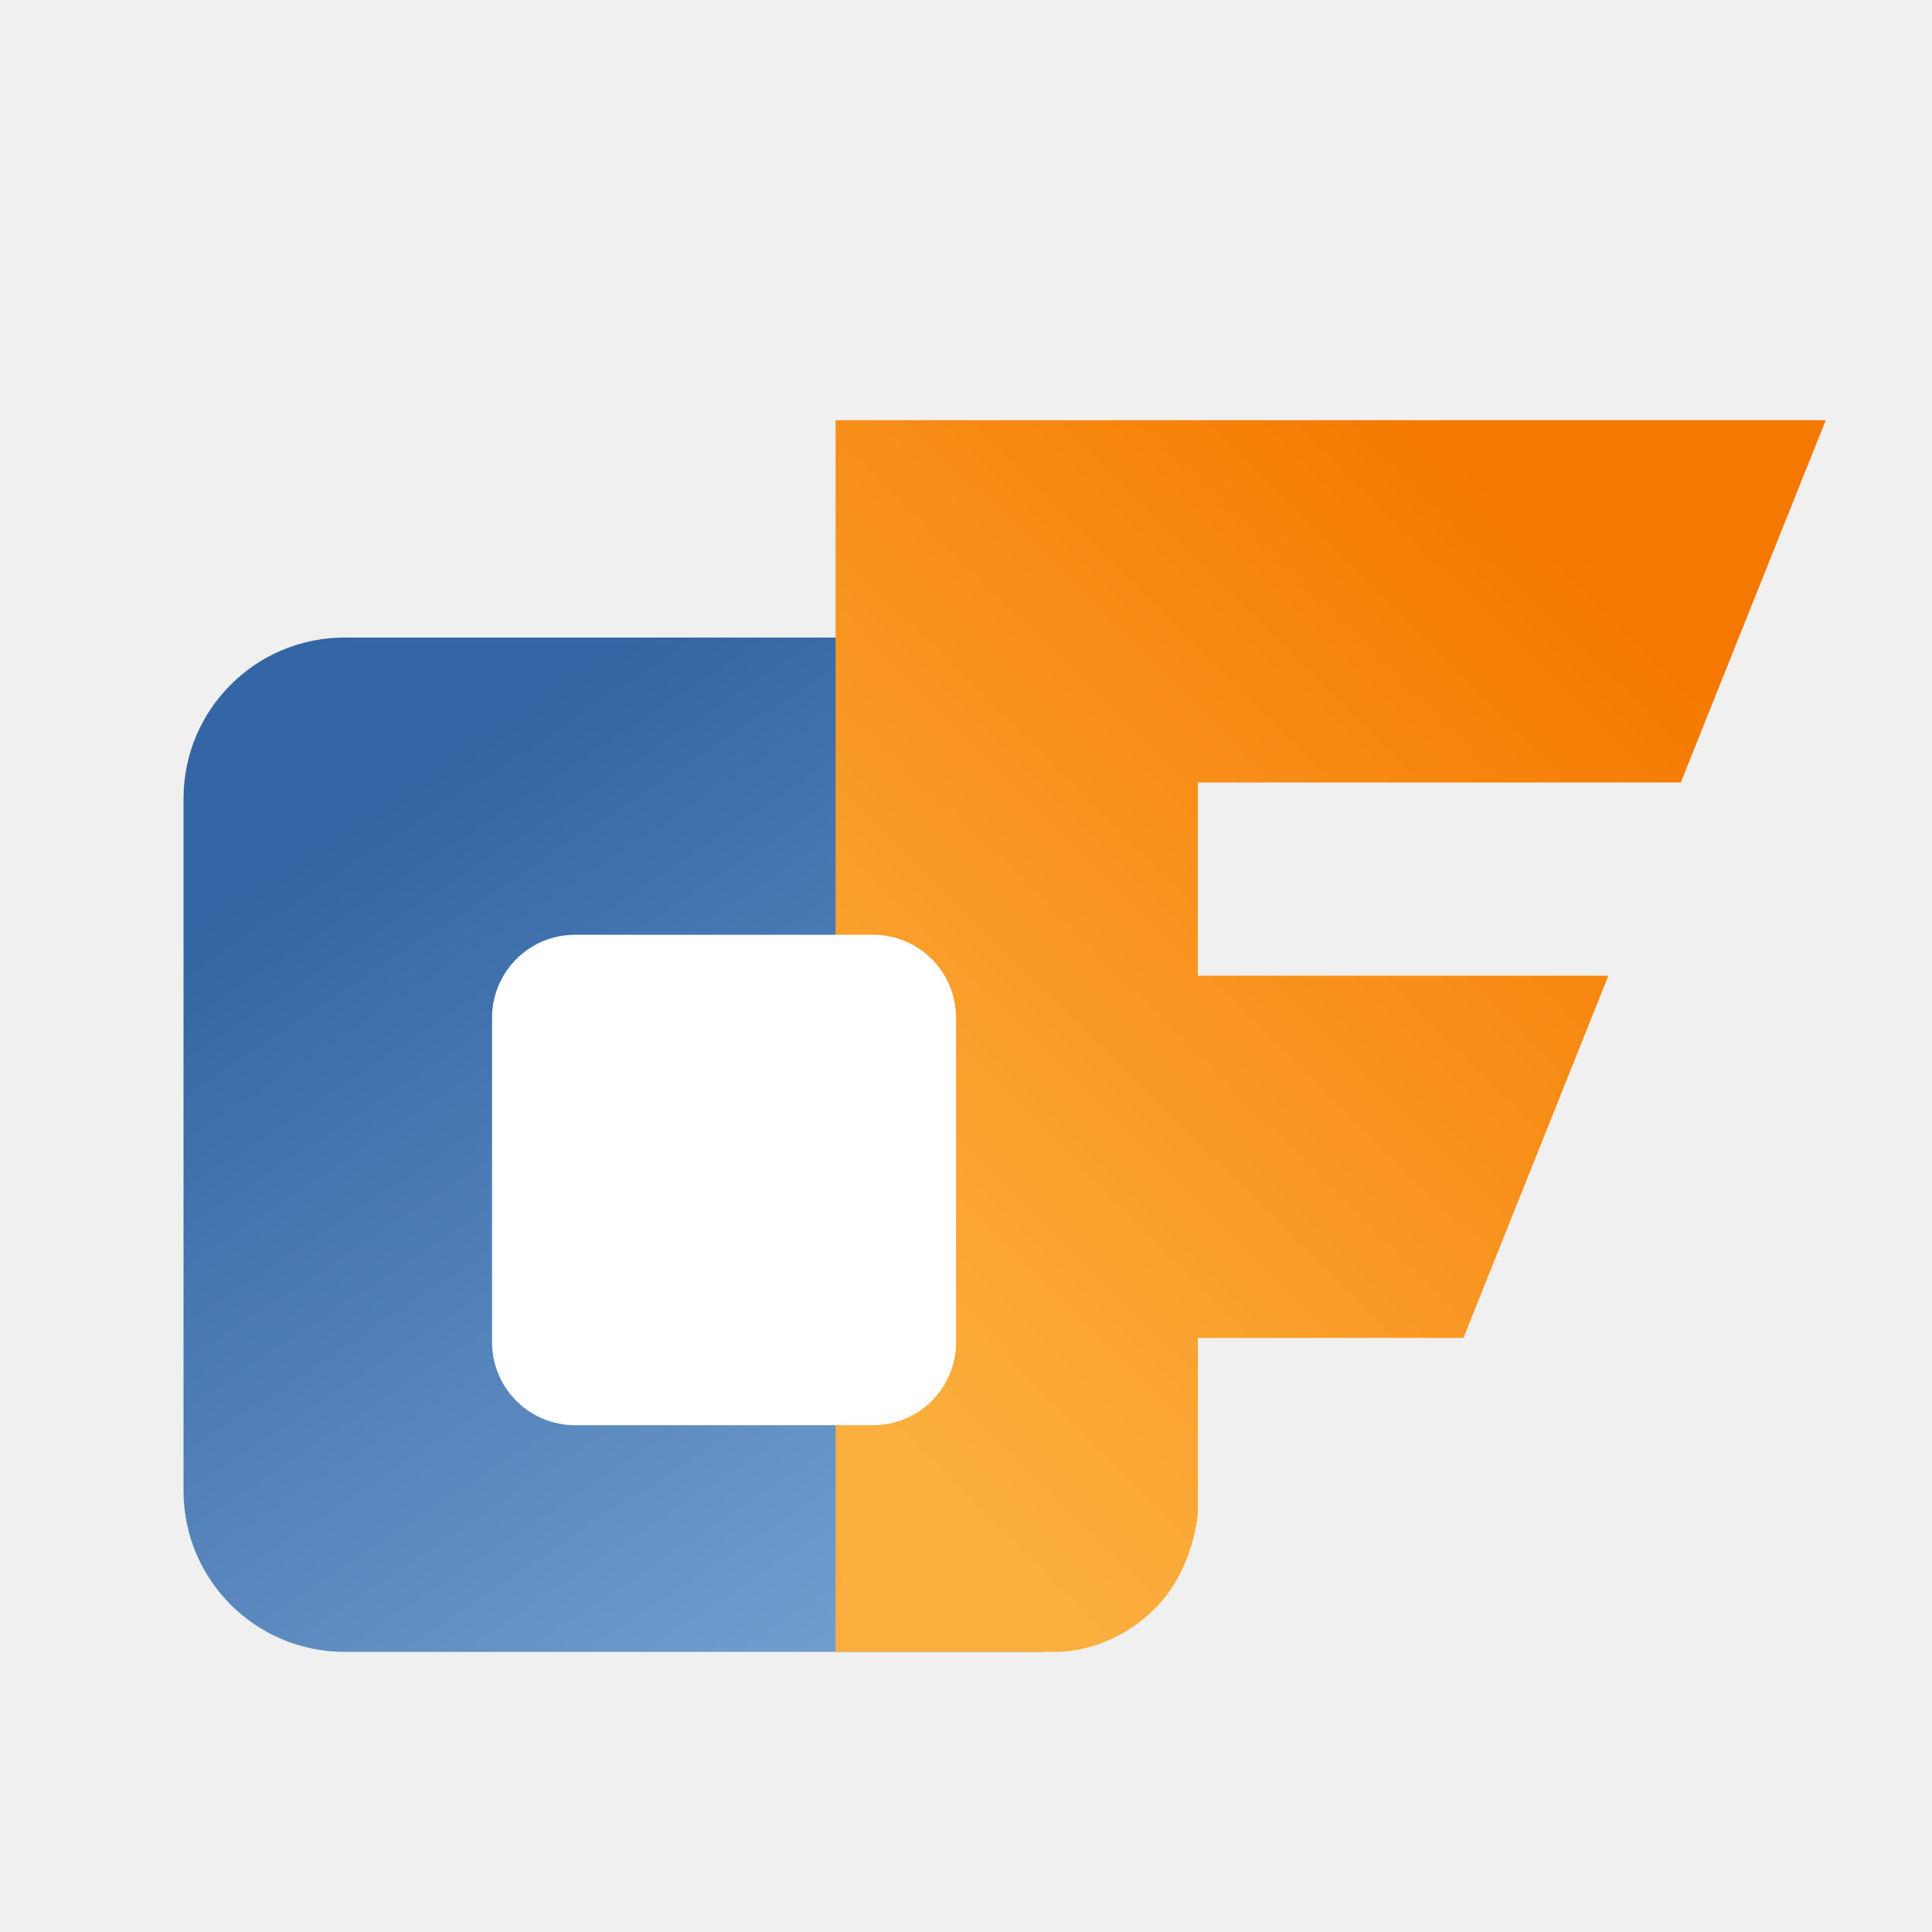
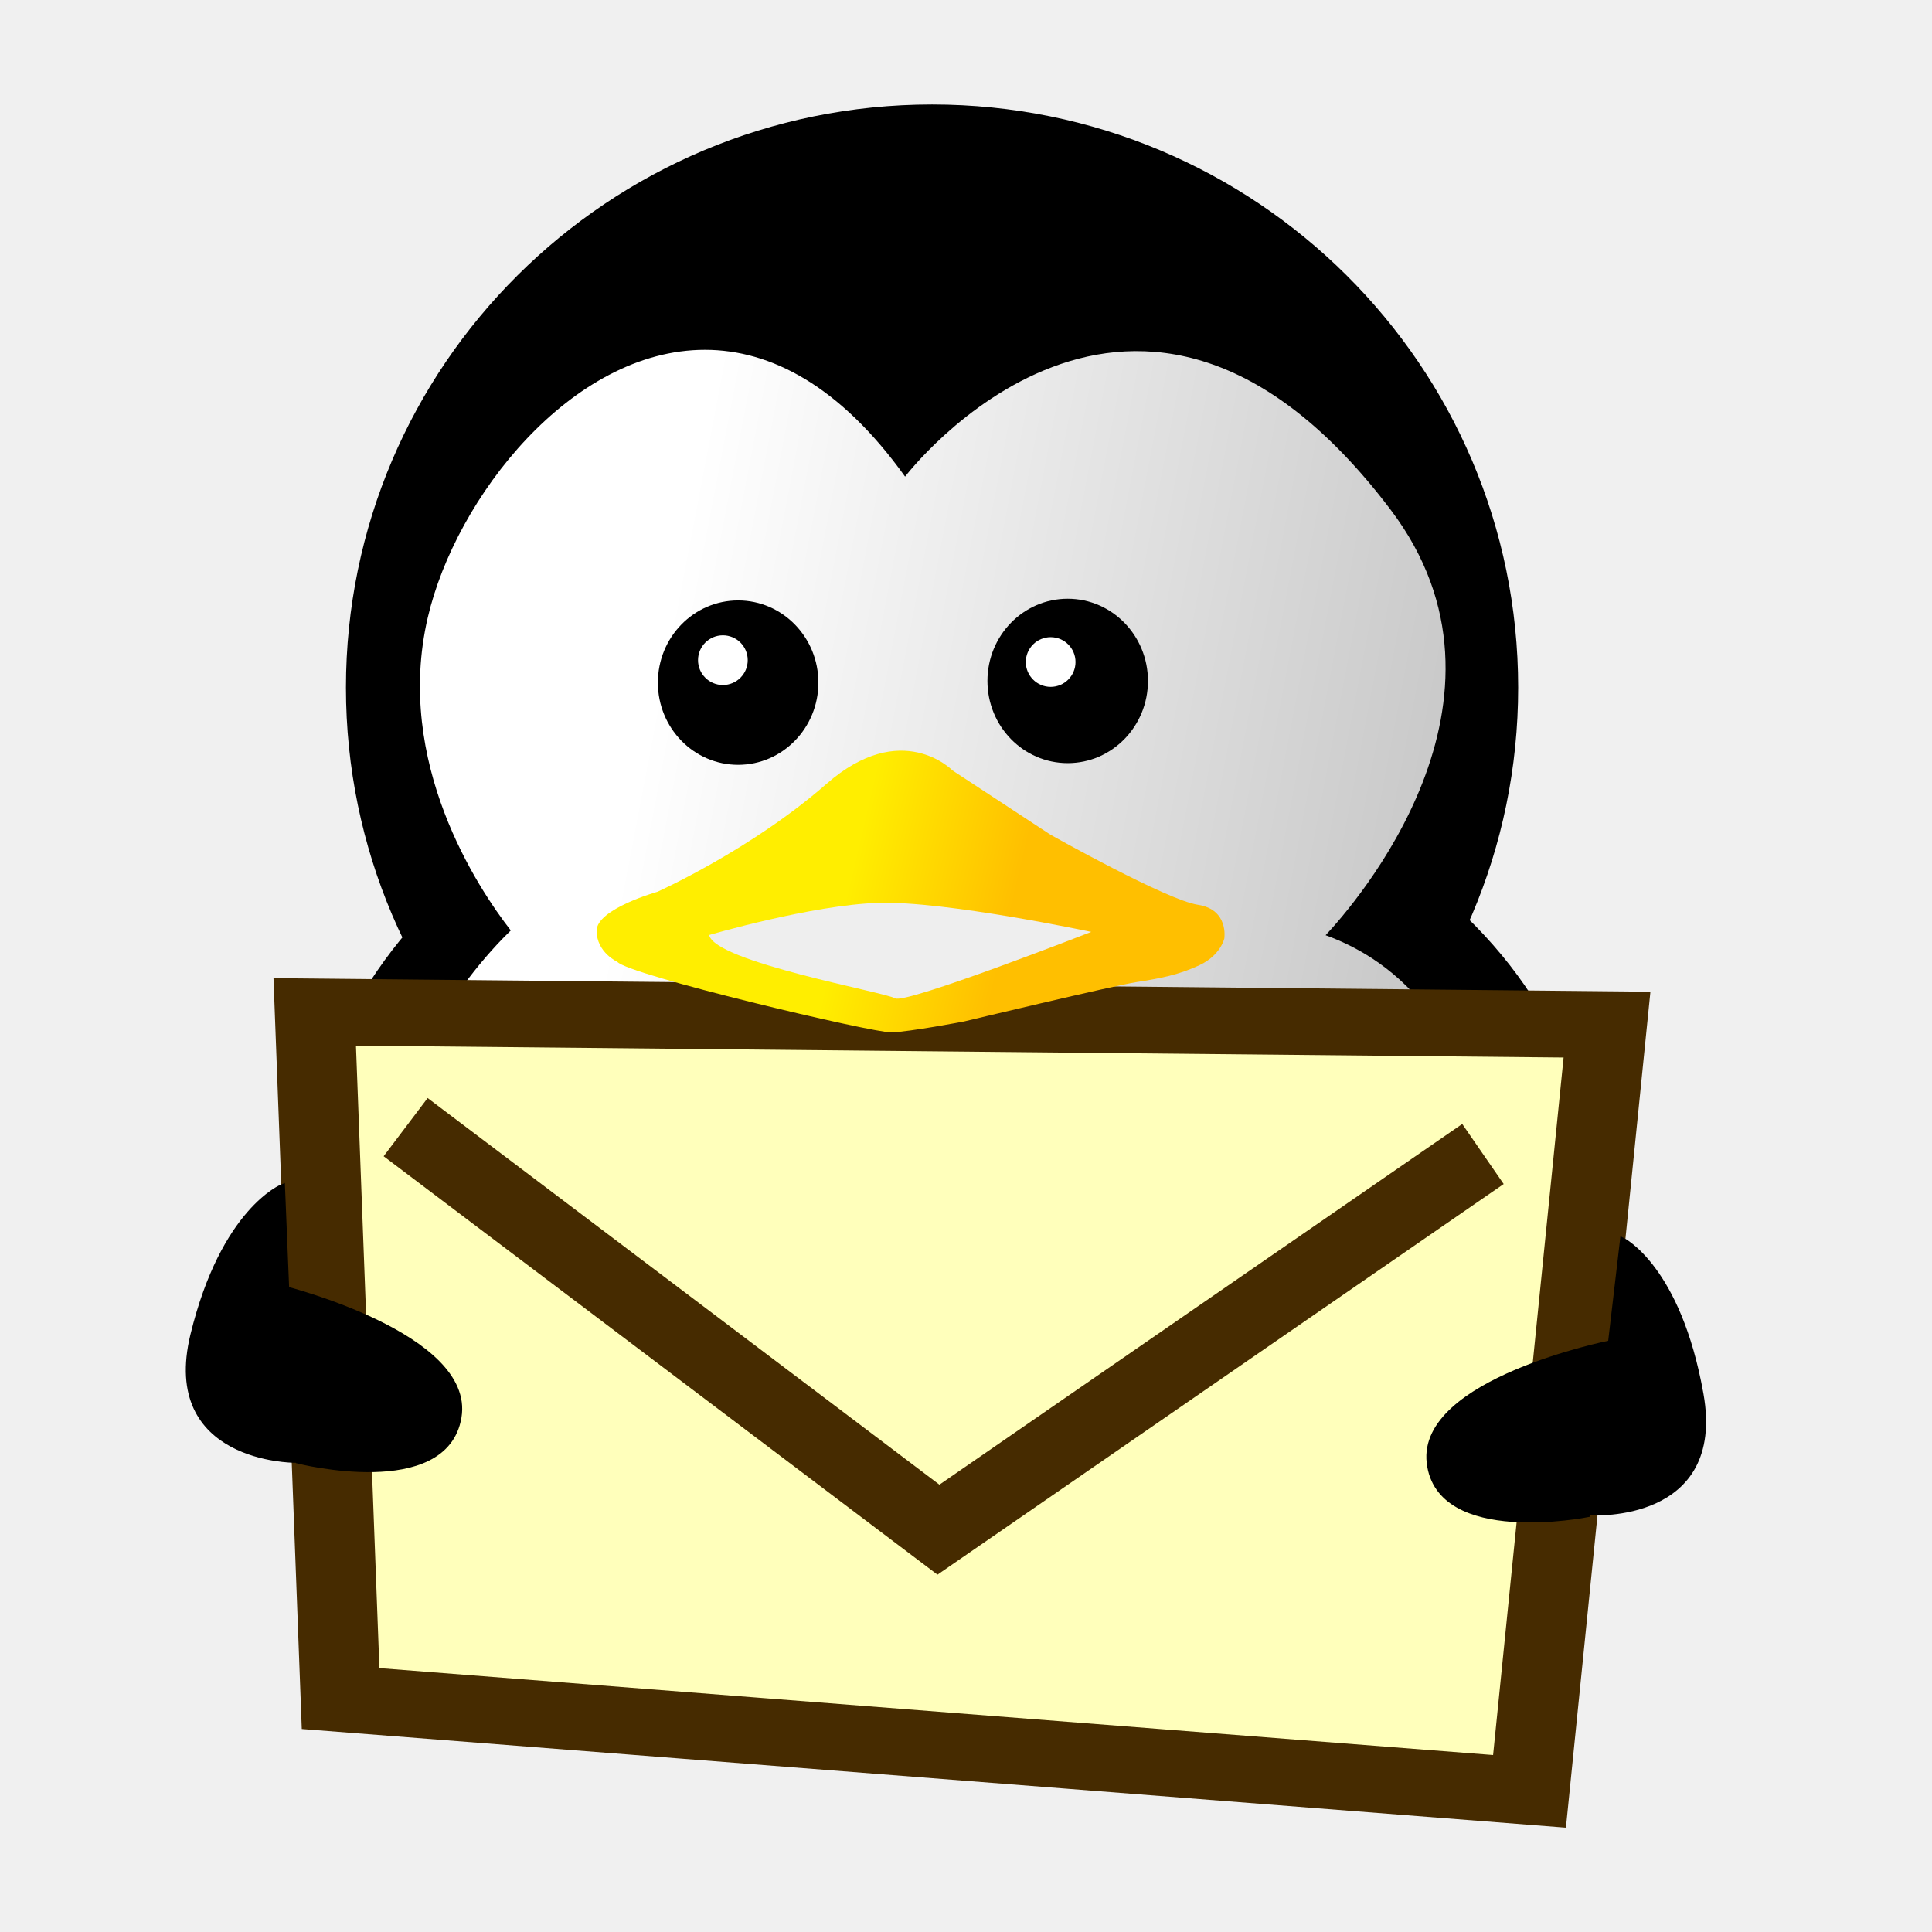
- <svg xmlns="http://www.w3.org/2000/svg" xmlns:xlink="http://www.w3.org/1999/xlink" width="800" height="800" id="svg2" version="1.1">
+ <svg xmlns="http://www.w3.org/2000/svg" xmlns:xlink="http://www.w3.org/1999/xlink" width="400" height="400" id="svg2" version="1.1">
  <defs id="defs4">
-     <linearGradient id="linearGradient3604">
-       <stop style="stop-color:#4e9a06;stop-opacity:1;" offset="0" id="stop3606" />
-       <stop style="stop-color:#4e9a06;stop-opacity:0.533;" offset="1" id="stop3608" />
+     <linearGradient id="linearGradient4348">
+       <stop style="stop-color:#fdd99b;stop-opacity:1;" offset="0" id="stop4350" />
+       <stop style="stop-color:#ffffff;stop-opacity:1;" offset="1" id="stop4352" />
    </linearGradient>
-     <linearGradient id="linearGradient3635">
-       <stop style="stop-color:#729fcf;stop-opacity:1;" offset="0" id="stop3637" />
-       <stop style="stop-color:#3465a4;stop-opacity:1;" offset="1" id="stop3639" />
+     <linearGradient id="linearGradient4340">
+       <stop style="stop-color:#000000;stop-opacity:1;" offset="0" id="stop4342" />
+       <stop style="stop-color:#000000;stop-opacity:0;" offset="1" id="stop4344" />
    </linearGradient>
-     <linearGradient id="linearGradient3625">
-       <stop style="stop-color:#fcaf3e;stop-opacity:1;" offset="0" id="stop3627" />
-       <stop style="stop-color:#f57900;stop-opacity:1;" offset="1" id="stop3629" />
+     <linearGradient id="linearGradient4468">
+       <stop style="stop-color:#00a3ee;stop-opacity:1" offset="0" id="stop4470" />
+       <stop style="stop-color:#eaed43;stop-opacity:1" offset="1" id="stop4472" />
    </linearGradient>
-     <linearGradient id="linearGradient3592">
-       <stop style="stop-color:#fce94f;stop-opacity:1;" offset="0" id="stop3594" />
-       <stop style="stop-color:#edd400;stop-opacity:1;" offset="1" id="stop3596" />
+     <linearGradient id="linearGradient4325">
+       <stop style="stop-color:#ffee00;stop-opacity:1" offset="0" id="stop4327" />
+       <stop style="stop-color:#ffbf00;stop-opacity:1" offset="1" id="stop4329" />
    </linearGradient>
-     <linearGradient xlink:href="#linearGradient3604" id="linearGradient3610" x1="459.286" y1="627.143" x2="742.143" y2="627.143" gradientUnits="userSpaceOnUse" gradientTransform="translate(-24.28571,12.85714)" />
-     <linearGradient xlink:href="#linearGradient3604" id="linearGradient3661" gradientUnits="userSpaceOnUse" gradientTransform="translate(-24.28571,12.85714)" x1="459.286" y1="627.143" x2="742.143" y2="627.143" />
-     <radialGradient xlink:href="#linearGradient3635-6" id="radialGradient3641-9" cx="401.441" cy="587.584" fx="401.441" fy="587.584" r="231.223" gradientTransform="matrix(0.7948342,-0.2842536,0.1438417,0.4022122,17.63582,516.1205)" gradientUnits="userSpaceOnUse" />
-     <linearGradient id="linearGradient3635-6">
-       <stop style="stop-color:#729fcf;stop-opacity:1;" offset="0" id="stop3637-0" />
-       <stop style="stop-color:#3465a4;stop-opacity:1;" offset="1" id="stop3639-6" />
+     <linearGradient id="linearGradient4166">
+       <stop style="stop-color:#ffffff;stop-opacity:1;" offset="0" id="stop4168" />
+       <stop style="stop-color:#b3b3b3;stop-opacity:1" offset="1" id="stop4170" />
    </linearGradient>
-     <radialGradient xlink:href="#linearGradient3592" id="radialGradient3638" gradientUnits="userSpaceOnUse" cx="344.462" cy="322.198" fx="344.462" fy="322.198" r="255.467" gradientTransform="matrix(0.9059774,0,0,0.9759364,61.22544,238.8427)" />
-     <radialGradient xlink:href="#linearGradient3653" id="radialGradient3659" cx="31.458" cy="1020.11" fx="31.458" fy="1020.11" r="22.5" gradientTransform="matrix(0.3954215,0.6722166,-0.5824045,0.3425931,609.1688,652.5615)" gradientUnits="userSpaceOnUse" />
-     <linearGradient id="linearGradient3653">
-       <stop style="stop-color:#73d216;stop-opacity:1;" offset="0" id="stop3655" />
-       <stop style="stop-color:#4e9a06;stop-opacity:1;" offset="1" id="stop3657" />
+     <linearGradient id="linearGradient3880">
+       <stop style="stop-color:#ffffff;stop-opacity:1" offset="0" id="stop3882" />
+       <stop style="stop-color:#000000;stop-opacity:0;" offset="1" id="stop3884" />
    </linearGradient>
-     <radialGradient xlink:href="#linearGradient3625-0" id="radialGradient3631-2" cx="445.38" cy="492.905" fx="445.38" fy="492.905" r="198.907" gradientTransform="matrix(1.155727,-0.3065368,0.1720291,0.7076458,-91.1005,361.8391)" gradientUnits="userSpaceOnUse" />
-     <linearGradient id="linearGradient3625-0">
-       <stop style="stop-color:#fcaf3e;stop-opacity:1;" offset="0" id="stop3627-3" />
-       <stop style="stop-color:#f57900;stop-opacity:1;" offset="1" id="stop3629-2" />
+     <linearGradient id="linearGradient3872">
+       <stop id="stop3874" offset="0" style="stop-color:#fff2b5;stop-opacity:1;" />
+       <stop style="stop-color:#ffc425;stop-opacity:1" offset="0.45" id="stop3876" />
+       <stop id="stop3878" offset="1" style="stop-color:#ffffff;stop-opacity:1" />
    </linearGradient>
-     <radialGradient xlink:href="#linearGradient3625-0-0" id="radialGradient3631-2-3" cx="445.38" cy="492.905" fx="445.38" fy="492.905" r="198.907" gradientTransform="matrix(1.155727,-0.3065368,0.1720291,0.7076458,-91.1005,361.8391)" gradientUnits="userSpaceOnUse" />
-     <linearGradient id="linearGradient3625-0-0">
-       <stop style="stop-color:#fcaf3e;stop-opacity:1;" offset="0" id="stop3627-3-7" />
-       <stop style="stop-color:#f57900;stop-opacity:1;" offset="1" id="stop3629-2-4" />
+     <linearGradient id="linearGradient3848">
+       <stop style="stop-color:#d96b24;stop-opacity:1" offset="0" id="stop3850" />
+       <stop id="stop3858" offset="0.5" style="stop-color:#ffc425;stop-opacity:1" />
+       <stop style="stop-color:#ffffff;stop-opacity:1" offset="1" id="stop3852" />
    </linearGradient>
-     <radialGradient cx="344.462" cy="322.198" r="255.467" fx="344.462" fy="322.198" id="radialGradient3790" xlink:href="#linearGradient3592-4" gradientUnits="userSpaceOnUse" gradientTransform="matrix(1.201223,0,0,1.201223,-81.85609,-78.95858)" />
-     <linearGradient id="linearGradient3592-4">
-       <stop id="stop3594-1" style="stop-color:#fce94f;stop-opacity:1" offset="0" />
-       <stop id="stop3596-3" style="stop-color:#edd400;stop-opacity:1" offset="1" />
+     <linearGradient xlink:href="#linearGradient4166" id="linearGradient4172" x1="82.611" y1="504.689" x2="168.491" y2="544.593" gradientUnits="userSpaceOnUse" gradientTransform="matrix(0.6742994,0,0,0.6742994,289.3827,292.5487)" />
+     <linearGradient xlink:href="#linearGradient4325" id="linearGradient4331" x1="-59.667" y1="715.485" x2="-53.06" y2="717.033" gradientUnits="userSpaceOnUse" gradientTransform="matrix(3.325919,0,0,3.325919,521.2092,-1721.732)" />
+     <linearGradient xlink:href="#linearGradient4468" id="linearGradient4474" x1="441.735" y1="253.71" x2="287.031" y2="450.253" gradientUnits="userSpaceOnUse" />
+     <filter id="filter4902" color-interpolation-filters="sRGB">
+       <feGaussianBlur id="feGaussianBlur4904" stdDeviation="2" in="SourceAlpha" result="result0" />
+       <feComposite id="feComposite4906" in2="result0" result="result3" operator="arithmetic" in="SourceGraphic" k2="1" k3="10" k1="0" k4="0" />
+       <feComposite id="feComposite4908" in2="result3" operator="in" in="result3" result="result4" />
+     </filter>
+     <linearGradient xlink:href="#linearGradient4166-4" id="linearGradient4385-5" gradientUnits="userSpaceOnUse" gradientTransform="matrix(0.6742994,0,0,0.6742994,127.0136,333.829)" x1="82.611" y1="504.689" x2="168.491" y2="544.593" />
+     <linearGradient id="linearGradient4166-4">
+       <stop style="stop-color:#ffffff;stop-opacity:1;" offset="0" id="stop4168-9" />
+       <stop style="stop-color:#b3b3b3;stop-opacity:1" offset="1" id="stop4170-2" />
    </linearGradient>
-     <radialGradient cx="445.38" cy="492.905" r="198.907" fx="445.38" fy="492.905" id="radialGradient3631-7" xlink:href="#linearGradient3625-6" gradientUnits="userSpaceOnUse" gradientTransform="matrix(1.128195,-0.296174,0.167931,0.6837233,-122.076,367.4919)" />
-     <linearGradient id="linearGradient3625-6">
-       <stop id="stop3627-13" style="stop-color:#fcaf3e;stop-opacity:1" offset="0" />
-       <stop id="stop3629-0" style="stop-color:#f57900;stop-opacity:1" offset="1" />
+     <linearGradient xlink:href="#linearGradient4325-1" id="linearGradient4387-7" gradientUnits="userSpaceOnUse" gradientTransform="matrix(3.325919,0,0,3.325919,358.8401,-1680.452)" x1="-59.667" y1="715.485" x2="-53.06" y2="717.033" />
+     <linearGradient id="linearGradient4325-1">
+       <stop style="stop-color:#ffee00;stop-opacity:1" offset="0" id="stop4327-9" />
+       <stop style="stop-color:#ffbf00;stop-opacity:1" offset="1" id="stop4329-8" />
    </linearGradient>
-     <linearGradient x1="128.571" y1="858.598" x2="445.714" y2="182.399" id="linearGradient3674-3" xlink:href="#linearGradient3604-5" gradientUnits="userSpaceOnUse" gradientTransform="translate(25,-238.0764)" />
-     <linearGradient id="linearGradient3604-5">
-       <stop id="stop3606-4" style="stop-color:#a40000;stop-opacity:1" offset="0" />
-       <stop id="stop3608-2" style="stop-color:#a40000;stop-opacity:0.533" offset="1" />
-     </linearGradient>
-     <radialGradient cx="445.38" cy="492.905" r="198.907" fx="445.38" fy="492.905" id="radialGradient3631" xlink:href="#linearGradient3625-9" gradientUnits="userSpaceOnUse" gradientTransform="matrix(1.128195,-0.296174,0.167931,0.6837233,-121.3618,367.4918)" />
-     <linearGradient id="linearGradient3625-9">
-       <stop id="stop3627-6" style="stop-color:#fcaf3e;stop-opacity:1" offset="0" />
-       <stop id="stop3629-02" style="stop-color:#f57900;stop-opacity:1" offset="1" />
-     </linearGradient>
-     <linearGradient x1="445.714" y1="287.17" x2="168.999" y2="808.113" id="linearGradient3674-4" xlink:href="#linearGradient3653-4" gradientUnits="userSpaceOnUse" gradientTransform="translate(25.71429,-238.0765)" />
-     <linearGradient id="linearGradient3653-4">
-       <stop id="stop3655-1" style="stop-color:#73d216;stop-opacity:1" offset="0" />
-       <stop id="stop3657-4" style="stop-color:#4e9a06;stop-opacity:1" offset="1" />
-     </linearGradient>
-     <linearGradient y2="808.113" x2="168.999" y1="287.17" x1="445.714" gradientTransform="translate(25.71429,-238.0765)" gradientUnits="userSpaceOnUse" id="linearGradient2867" xlink:href="#linearGradient3653-4" />
-     <linearGradient xlink:href="#linearGradient3653-0" id="linearGradient3674-1" gradientUnits="userSpaceOnUse" gradientTransform="matrix(1.024501,0,0,1.029095,59.53292,-259.4182)" x1="445.714" y1="287.17" x2="168.999" y2="808.113" />
+     <linearGradient xlink:href="#linearGradient3653-0" id="linearGradient3698" x1="434.477" y1="591.909" x2="214.119" y2="282.315" gradientUnits="userSpaceOnUse" gradientTransform="matrix(1.119216,0,0,1.039272,-85.77101,43.11691)" />
    <linearGradient id="linearGradient3653-0">
      <stop style="stop-color:#73d216;stop-opacity:1;" offset="0" id="stop3655-1-6" />
      <stop style="stop-color:#4e9a06;stop-opacity:1;" offset="1" id="stop3657-0" />
    </linearGradient>
-     <linearGradient y2="808.113" x2="168.999" y1="287.17" x1="445.714" gradientTransform="matrix(1.024501,0,0,1.029095,-459.0344,-292.6618)" gradientUnits="userSpaceOnUse" id="linearGradient2891" xlink:href="#linearGradient3653-0" />
-     <linearGradient xlink:href="#linearGradient3635-6" id="linearGradient3698" x1="434.477" y1="591.909" x2="214.119" y2="282.315" gradientUnits="userSpaceOnUse" gradientTransform="matrix(1.119216,0,0,1.039272,-85.77101,43.11691)" />
-     <linearGradient xlink:href="#linearGradient3625" id="linearGradient3714" x1="357.143" y1="630.805" x2="641.509" y2="343.883" gradientUnits="userSpaceOnUse" gradientTransform="matrix(1.145161,0,0,1.145161,-69.5576,-157.2586)" />
+     <linearGradient y2="282.315" x2="214.119" y1="591.909" x1="434.477" gradientTransform="matrix(1.119216,0,0,1.039272,-556.914,341.2441)" gradientUnits="userSpaceOnUse" id="linearGradient3072" xlink:href="#linearGradient3653-0" />
+     <linearGradient xlink:href="#linearGradient4166" id="linearGradient4292" x1="126.615" y1="376.902" x2="275.2" y2="405.272" gradientUnits="userSpaceOnUse" gradientTransform="matrix(1.510913,0,0,1.510913,-55.89922,250.0586)" />
+     <linearGradient xlink:href="#linearGradient4325" id="linearGradient4601" gradientUnits="userSpaceOnUse" gradientTransform="matrix(3.325919,0,0,3.325919,412.1365,-1665.316)" x1="-59.667" y1="715.485" x2="-53.06" y2="717.033" />
  </defs>
-   <g id="layer1" transform="translate(0,-252.3622)" style="display:inline" />
-   <g id="layer2">
-     <rect style="fill:url(#linearGradient3698);fill-opacity:1;stroke:#3465a4;stroke-width:0;stroke-linecap:round;stroke-linejoin:miter;stroke-miterlimit:4;stroke-opacity:1;stroke-dasharray:none" id="rect2910" width="420" height="420" x="76" y="264" rx="66.67" ry="66.67" />
-     <path style="fill:url(#linearGradient3714);fill-opacity:1;stroke:#f57900;stroke-width:0;stroke-linecap:butt;stroke-linejoin:miter;stroke-miterlimit:4;stroke-opacity:1;stroke-dasharray:none" d="m 346,174 410,0 -60,150 -200,0 0,80 170,0 -60,150 -110,0 0,72.429 c 0,0 -1.351,22.73 -17.143,39 C 459.815,685.047 437.143,684 437.143,684 L 346,684 346,174 z" id="path3706" />
-     <rect style="fill:#ffffff;fill-opacity:1;stroke:#3465a4;stroke-width:0;stroke-linecap:round;stroke-linejoin:miter;stroke-miterlimit:4;stroke-opacity:1;stroke-dasharray:none" id="rect3700" width="192.122" height="203.075" x="203.754" y="387.065" rx="34.345" ry="34.345" />
+   <g id="layer4" transform="translate(0,-344.0945)" />
+   <g id="layer3" transform="translate(0,-652.3622)" />
+   <g id="layer1" transform="translate(0,-652.3622)" />
+   <g id="layer2" transform="translate(0,-652.3622)">
+     <g id="g4358" transform="translate(-3.370217,-5.974904)">
+       <path d="m 317.69,800.694 c 0,66.672 -54.329,120.721 -121.347,120.721 -67.018,0 -121.347,-54.048 -121.347,-120.721 0,-66.672 54.329,-120.721 121.347,-120.721 67.018,0 121.347,54.048 121.347,120.721 z M 332.317,903.08 c 0,55.563 -68.464,104.763 -138.813,104.763 -70.349,0 -127.379,-45.042 -127.379,-100.605 0,-55.563 57.029,-100.605 127.379,-100.605 70.349,0 138.813,40.884 138.813,96.447 z" style="fill:#000000;fill-opacity:1;stroke:none" id="path4027" />
+       <path style="fill:url(#linearGradient4292);fill-opacity:1;stroke:none" d="m 149.349,730.765 c -27.639,-0.024 -51.642,30.608 -57.415,55.432 -6.981,30.019 10.413,56.068 17.187,64.78 -8.488,8.245 -35.98,39.126 -23.325,82.722 14.869,51.225 93.185,63.3 110.533,62.467 17.347,-0.833 119.951,-18.347 116.482,-84.564 -2.095,-39.985 -20.626,-54.441 -34.987,-59.634 5.821,-6.212 43.24,-48.761 13.457,-88.105 -52.711,-69.631 -100.523,-6.846 -100.523,-6.846 -13.533,-18.889 -27.91,-26.24 -41.408,-26.252 z" id="path4079" />
+       <g id="g4294" transform="matrix(1.510913,0,0,1.510913,-58.94945,-225.8371)">
+         <path style="fill:#000000;fill-opacity:1;stroke:none" id="path4037" d="m 148.265,977.886 c 0,12.064 -9.549,21.844 -21.328,21.844 -11.779,0 -21.328,-9.78 -21.328,-21.844 0,-12.064 9.549,-21.844 21.328,-21.844 11.779,0 21.328,9.78 21.328,21.844 z" transform="matrix(0.5156424,0,0,0.5156424,76.93803,174.4925)" />
+         <path style="fill:#ffffff;fill-opacity:1;stroke:none" id="path4158" d="m 23.736,512.021 c 0,2.232 -1.348,4.042 -3.01,4.042 -1.662,0 -3.01,-1.81 -3.01,-4.042 0,-2.232 1.348,-4.042 3.01,-4.042 1.662,0 3.01,1.81 3.01,4.042 z" transform="matrix(1.131442,0,0,0.8425634,116.8508,244.2437)" />
+       </g>
+       <g transform="matrix(1.510913,0,0,1.510913,9.282909,-226.1881)" id="g4294-8">
+         <path style="fill:#000000;fill-opacity:1;stroke:none" id="path4037-0" d="m 148.265,977.886 c 0,12.064 -9.549,21.844 -21.328,21.844 -11.779,0 -21.328,-9.78 -21.328,-21.844 0,-12.064 9.549,-21.844 21.328,-21.844 11.779,0 21.328,9.78 21.328,21.844 z" transform="matrix(0.5156424,0,0,0.5156424,76.93803,174.4925)" />
+         <path style="fill:#ffffff;fill-opacity:1;stroke:none" id="path4158-8" d="m 23.736,512.021 c 0,2.232 -1.348,4.042 -3.01,4.042 -1.662,0 -3.01,-1.81 -3.01,-4.042 0,-2.232 1.348,-4.042 3.01,-4.042 1.662,0 3.01,1.81 3.01,4.042 z" transform="matrix(1.131442,0,0,0.8425634,116.6075,244.7302)" />
+       </g>
+       <path style="fill:#ffffbb;fill-opacity:1;stroke:none" d="m 71.387,865.148 262.066,2.778 -15.716,167.669 -241.105,-20.292 z" id="path3860-1" />
+       <path style="fill:none;stroke:#462b00;stroke-width:15.109;stroke-linecap:square;stroke-linejoin:miter;stroke-miterlimit:4;stroke-opacity:1;stroke-dasharray:none" d="m 93.381,896.253 104.284,78.784 106.518,-73.488" id="path4097-9" />
+       <g id="g4380" transform="matrix(1.510913,0,0,1.510913,-254.4378,73.60616)">
+         <g style="fill:none;stroke:#462b00;stroke-width:14.458;stroke-linecap:round;stroke-linejoin:miter;stroke-miterlimit:4;stroke-opacity:1;stroke-dasharray:none" id="g3954" transform="matrix(0.7571533,0,0,0.6317888,-267.5083,175.4896)">
+           <g style="fill:none;stroke:#462b00;stroke-width:14.458;stroke-linecap:round;stroke-linejoin:miter;stroke-miterlimit:4;stroke-opacity:1;stroke-dasharray:none" id="g4041" transform="matrix(0.9848077,-0.1736482,0.1736482,0.9848077,422.9304,183.7943)">
+             <path id="path3860" d="M 145.132,401.774 374.976,445.1 332.286,606.435 123.881,549.251 z" style="fill:none;stroke:#462b00;stroke-width:14.458;stroke-linecap:round;stroke-linejoin:miter;stroke-miterlimit:4;stroke-opacity:1;stroke-dasharray:none" />
+           </g>
+         </g>
+       </g>
+       <path d="m 64.325,960.679 c 0,0 -27.337,0 -21.028,-25.935 6.308,-25.935 18.569,-30.756 18.569,-30.756 l 1.058,25.849 z m -2.015,-35.573 c 0,0 38.902,9.813 36.099,26.636 -2.804,16.823 -33.295,9.112 -33.295,9.112 z" style="fill:#000000;stroke:#000000;stroke-width:1.019px;stroke-linecap:butt;stroke-linejoin:miter;stroke-opacity:1" id="path4162" />
+       <a transform="matrix(1.018807,0,0,1.018807,130.9151,279.6518)" id="a4203">
+         <path d="m 198.297,679.124 c 0,0 26.78,1.676 22.19,-24.117 -4.59,-25.793 -15.963,-31.33 -15.963,-31.33 l -2.963,25.321 z m 3.647,-34.517 c 0,0 -38.621,7.696 -36.705,24.325 1.916,16.63 32.188,10.58 32.188,10.58 z" style="fill:#000000;stroke:#000000;stroke-width:1px;stroke-linecap:butt;stroke-linejoin:miter;stroke-opacity:1" id="path4164" />
+       </a>
+       <g id="g4595" transform="matrix(1.510913,0,0,1.510913,-141.5175,-247.6039)">
+         <path style="fill:url(#linearGradient4601);fill-opacity:1;stroke:none" d="m 180.491,731.4 c 0,0 -2.843,-1.28 -2.843,-4.265 0,-2.986 8.317,-5.331 8.317,-5.331 0,0 12.866,-5.758 23.174,-14.786 10.307,-9.028 17.274,-1.848 17.274,-1.848 l 13.435,8.814 c 0,0 15.923,8.957 20.188,9.596 4.265,0.64 3.625,4.62 3.625,4.62 0,0 -0.498,2.275 -3.341,3.625 -2.843,1.351 -5.474,1.848 -8.672,2.346 -3.199,0.498 -23.671,5.402 -23.671,5.402 0,0 -7.464,1.422 -9.952,1.493 -2.488,0.071 -36.111,-7.89 -37.533,-9.668 z" id="path4031" />
+         <path style="fill:#eeeeee;stroke:none" d="m 193.063,727.724 c 0,0 14.082,-4.123 23.206,-4.407 9.124,-0.284 29.156,3.981 29.156,3.981 0,0 -25.486,9.952 -26.875,9.099 -1.388,-0.853 -24.693,-4.976 -25.486,-8.672 z" id="path4033" />
+       </g>
+     </g>
  </g>
</svg>
